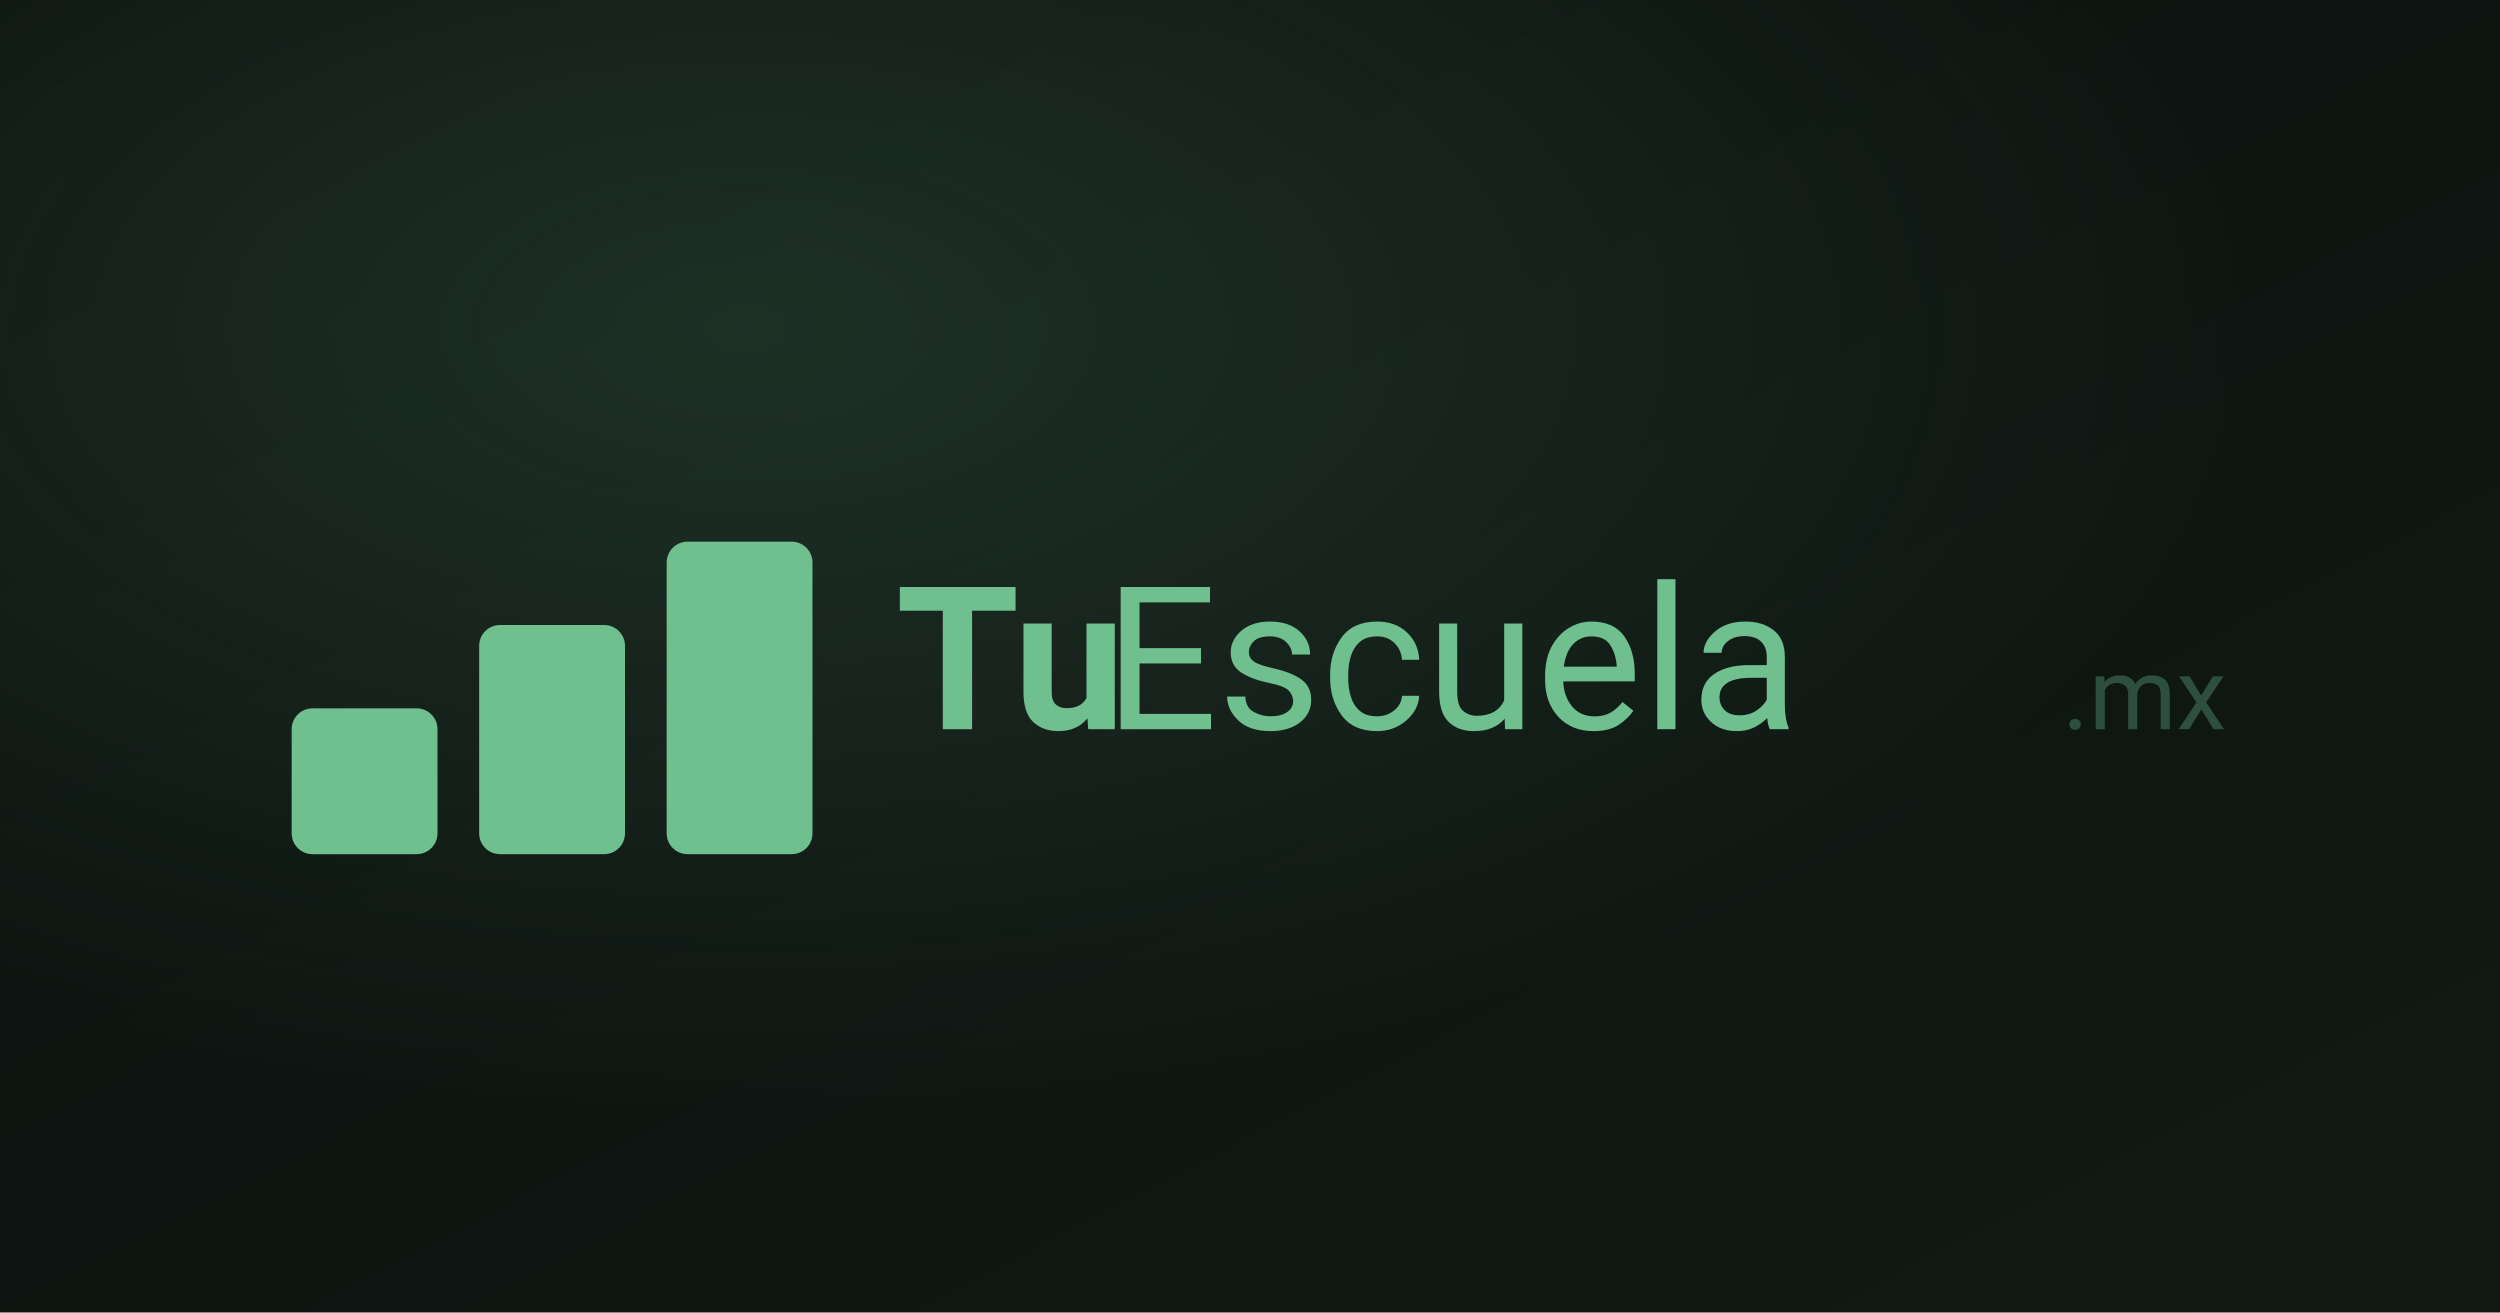
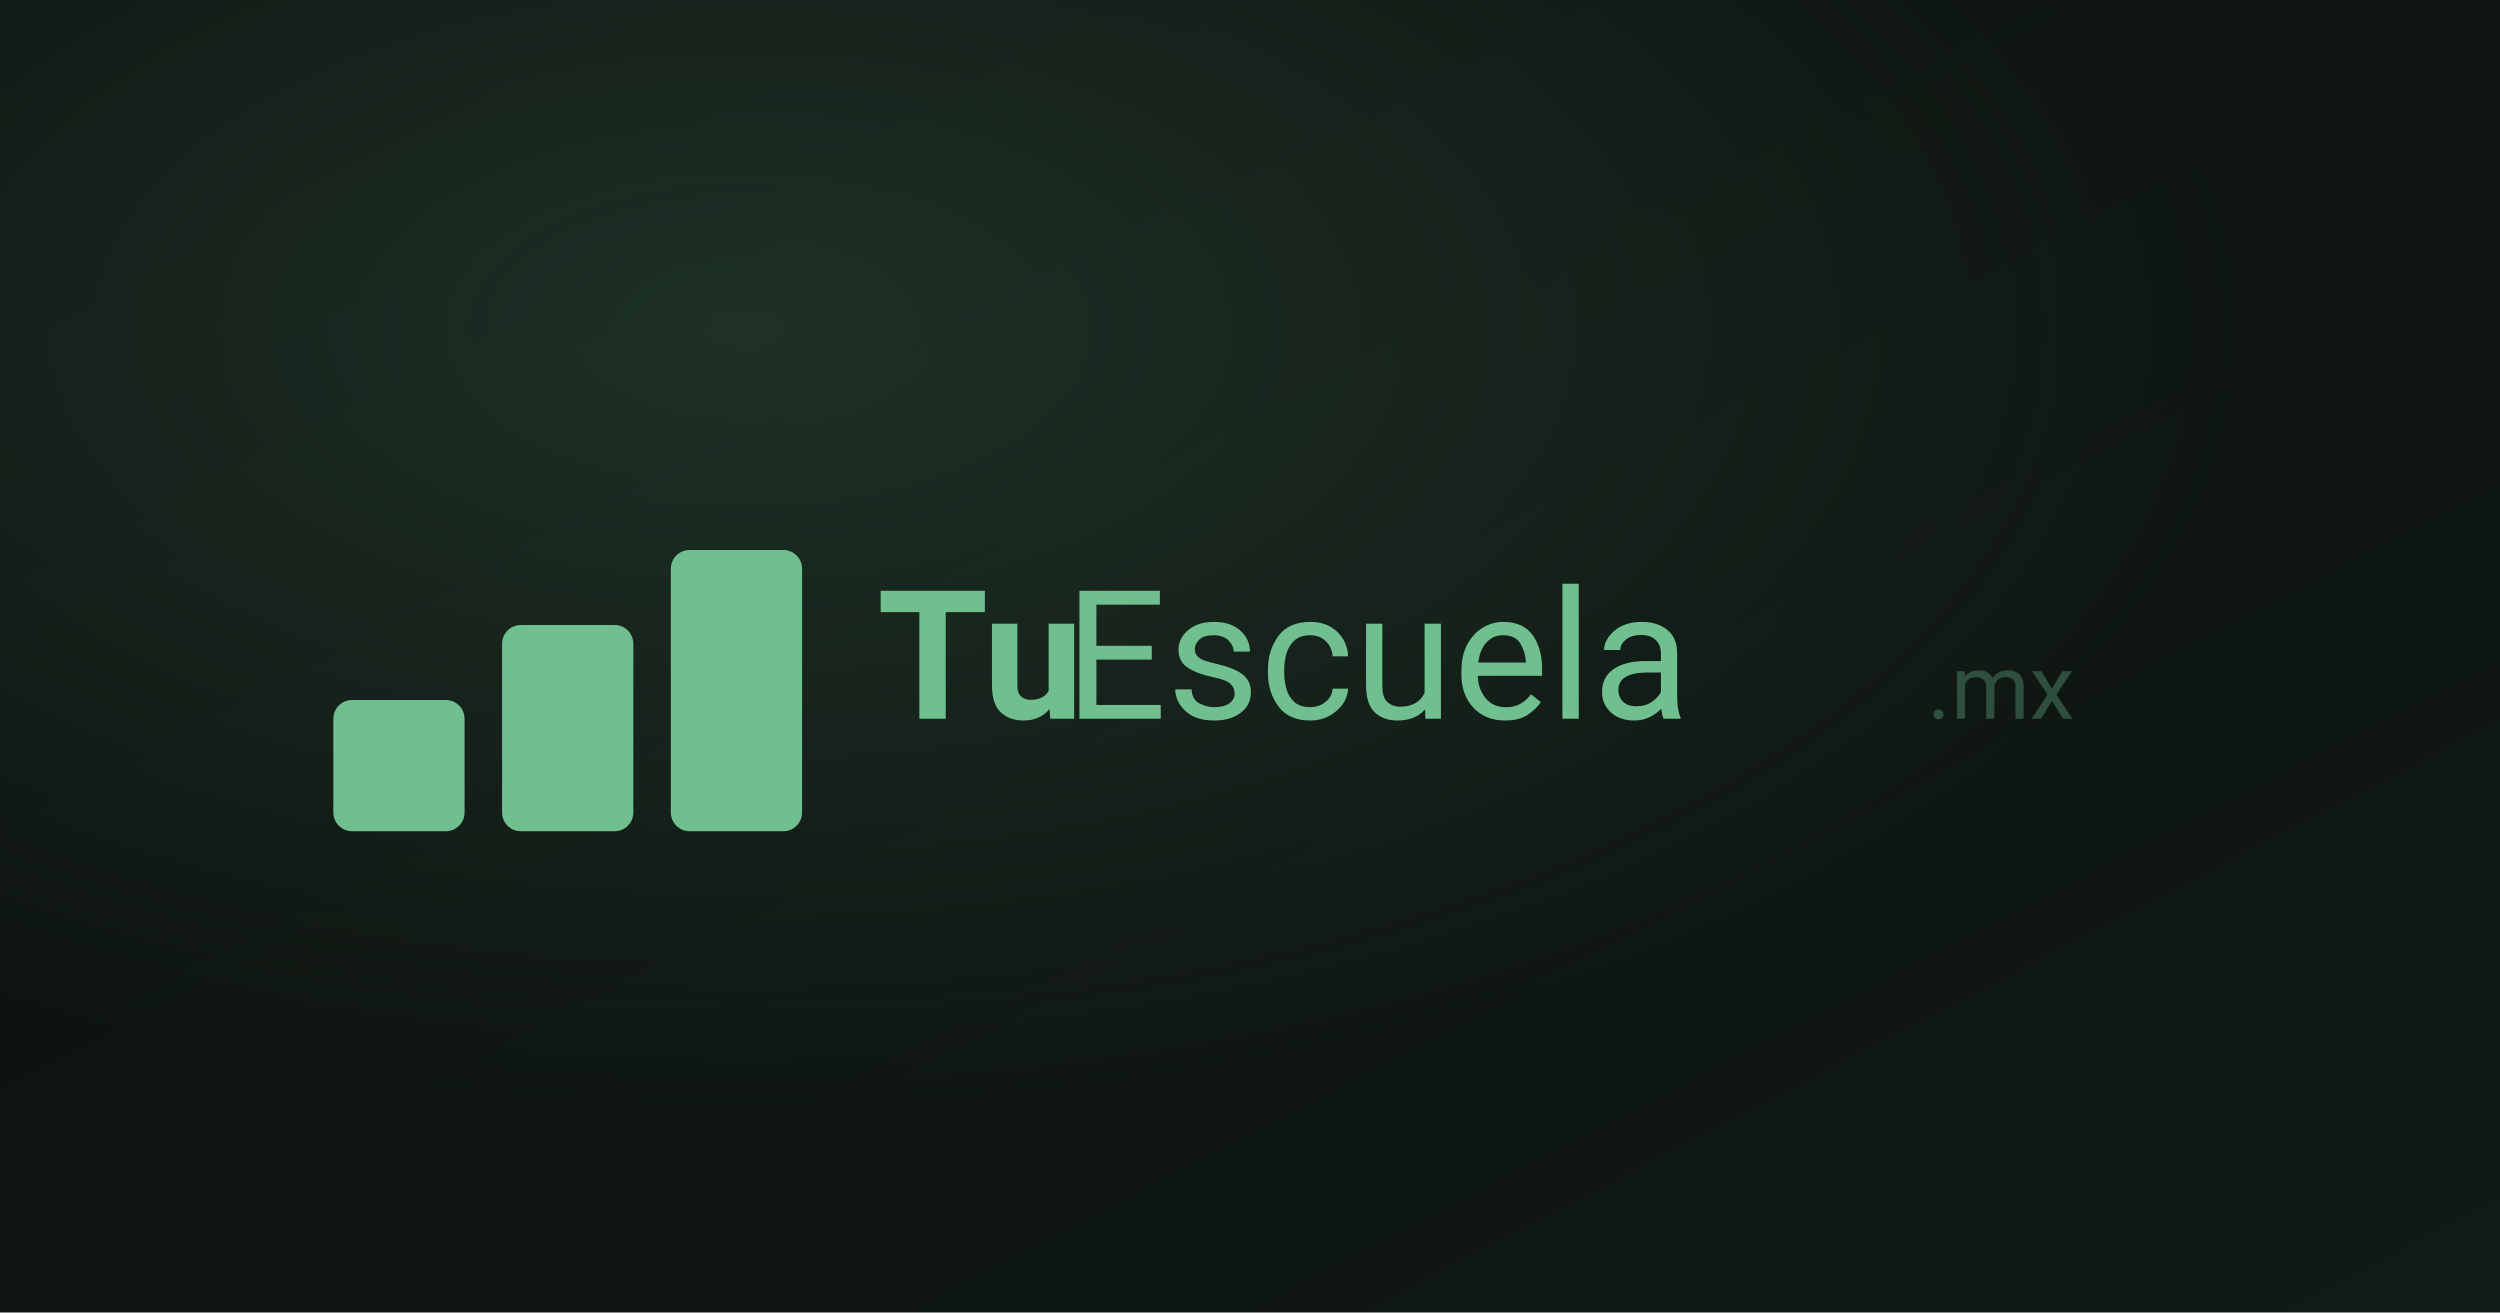
<svg xmlns="http://www.w3.org/2000/svg" width="1200" height="630" viewBox="0 0 1200 630">
  <defs>
    <linearGradient id="bg" x1="0" y1="0" x2="1" y2="1">
      <stop offset="0%" stop-color="#0b0f0d" />
      <stop offset="100%" stop-color="#111a15" />
    </linearGradient>
    <radialGradient id="glow" cx="30%" cy="25%" r="60%">
      <stop offset="0%" stop-color="#6FBF8F" stop-opacity="0.18" />
      <stop offset="100%" stop-color="#6FBF8F" stop-opacity="0" />
    </radialGradient>
  </defs>
  <rect width="1200" height="630" fill="url(#bg)" />
  <rect width="1200" height="630" fill="url(#glow)" />
-   <g transform="translate(140 200)">
+   <g transform="translate(160 210) scale(0.9)">
    <g fill="#6FBF8F">
      <rect x="0" y="140" width="70" height="70" rx="10" />
      <rect x="90" y="100" width="70" height="110" rx="10" />
      <rect x="180" y="60" width="70" height="150" rx="10" />
    </g>
    <text x="290" y="150" font-family="system-ui, -apple-system, Segoe UI, Roboto, Helvetica, Arial, sans-serif" font-size="96" fill="#6FBF8F" font-weight="600">Tu</text>
    <text x="390" y="150" font-family="system-ui, -apple-system, Segoe UI, Roboto, Helvetica, Arial, sans-serif" font-size="96" fill="#6FBF8F" font-weight="400">Escuela</text>
    <text x="850" y="150" font-family="system-ui, -apple-system, Segoe UI, Roboto, Helvetica, Arial, sans-serif" font-size="48" fill="#2F4F3E" font-weight="400">.mx</text>
  </g>
</svg>
